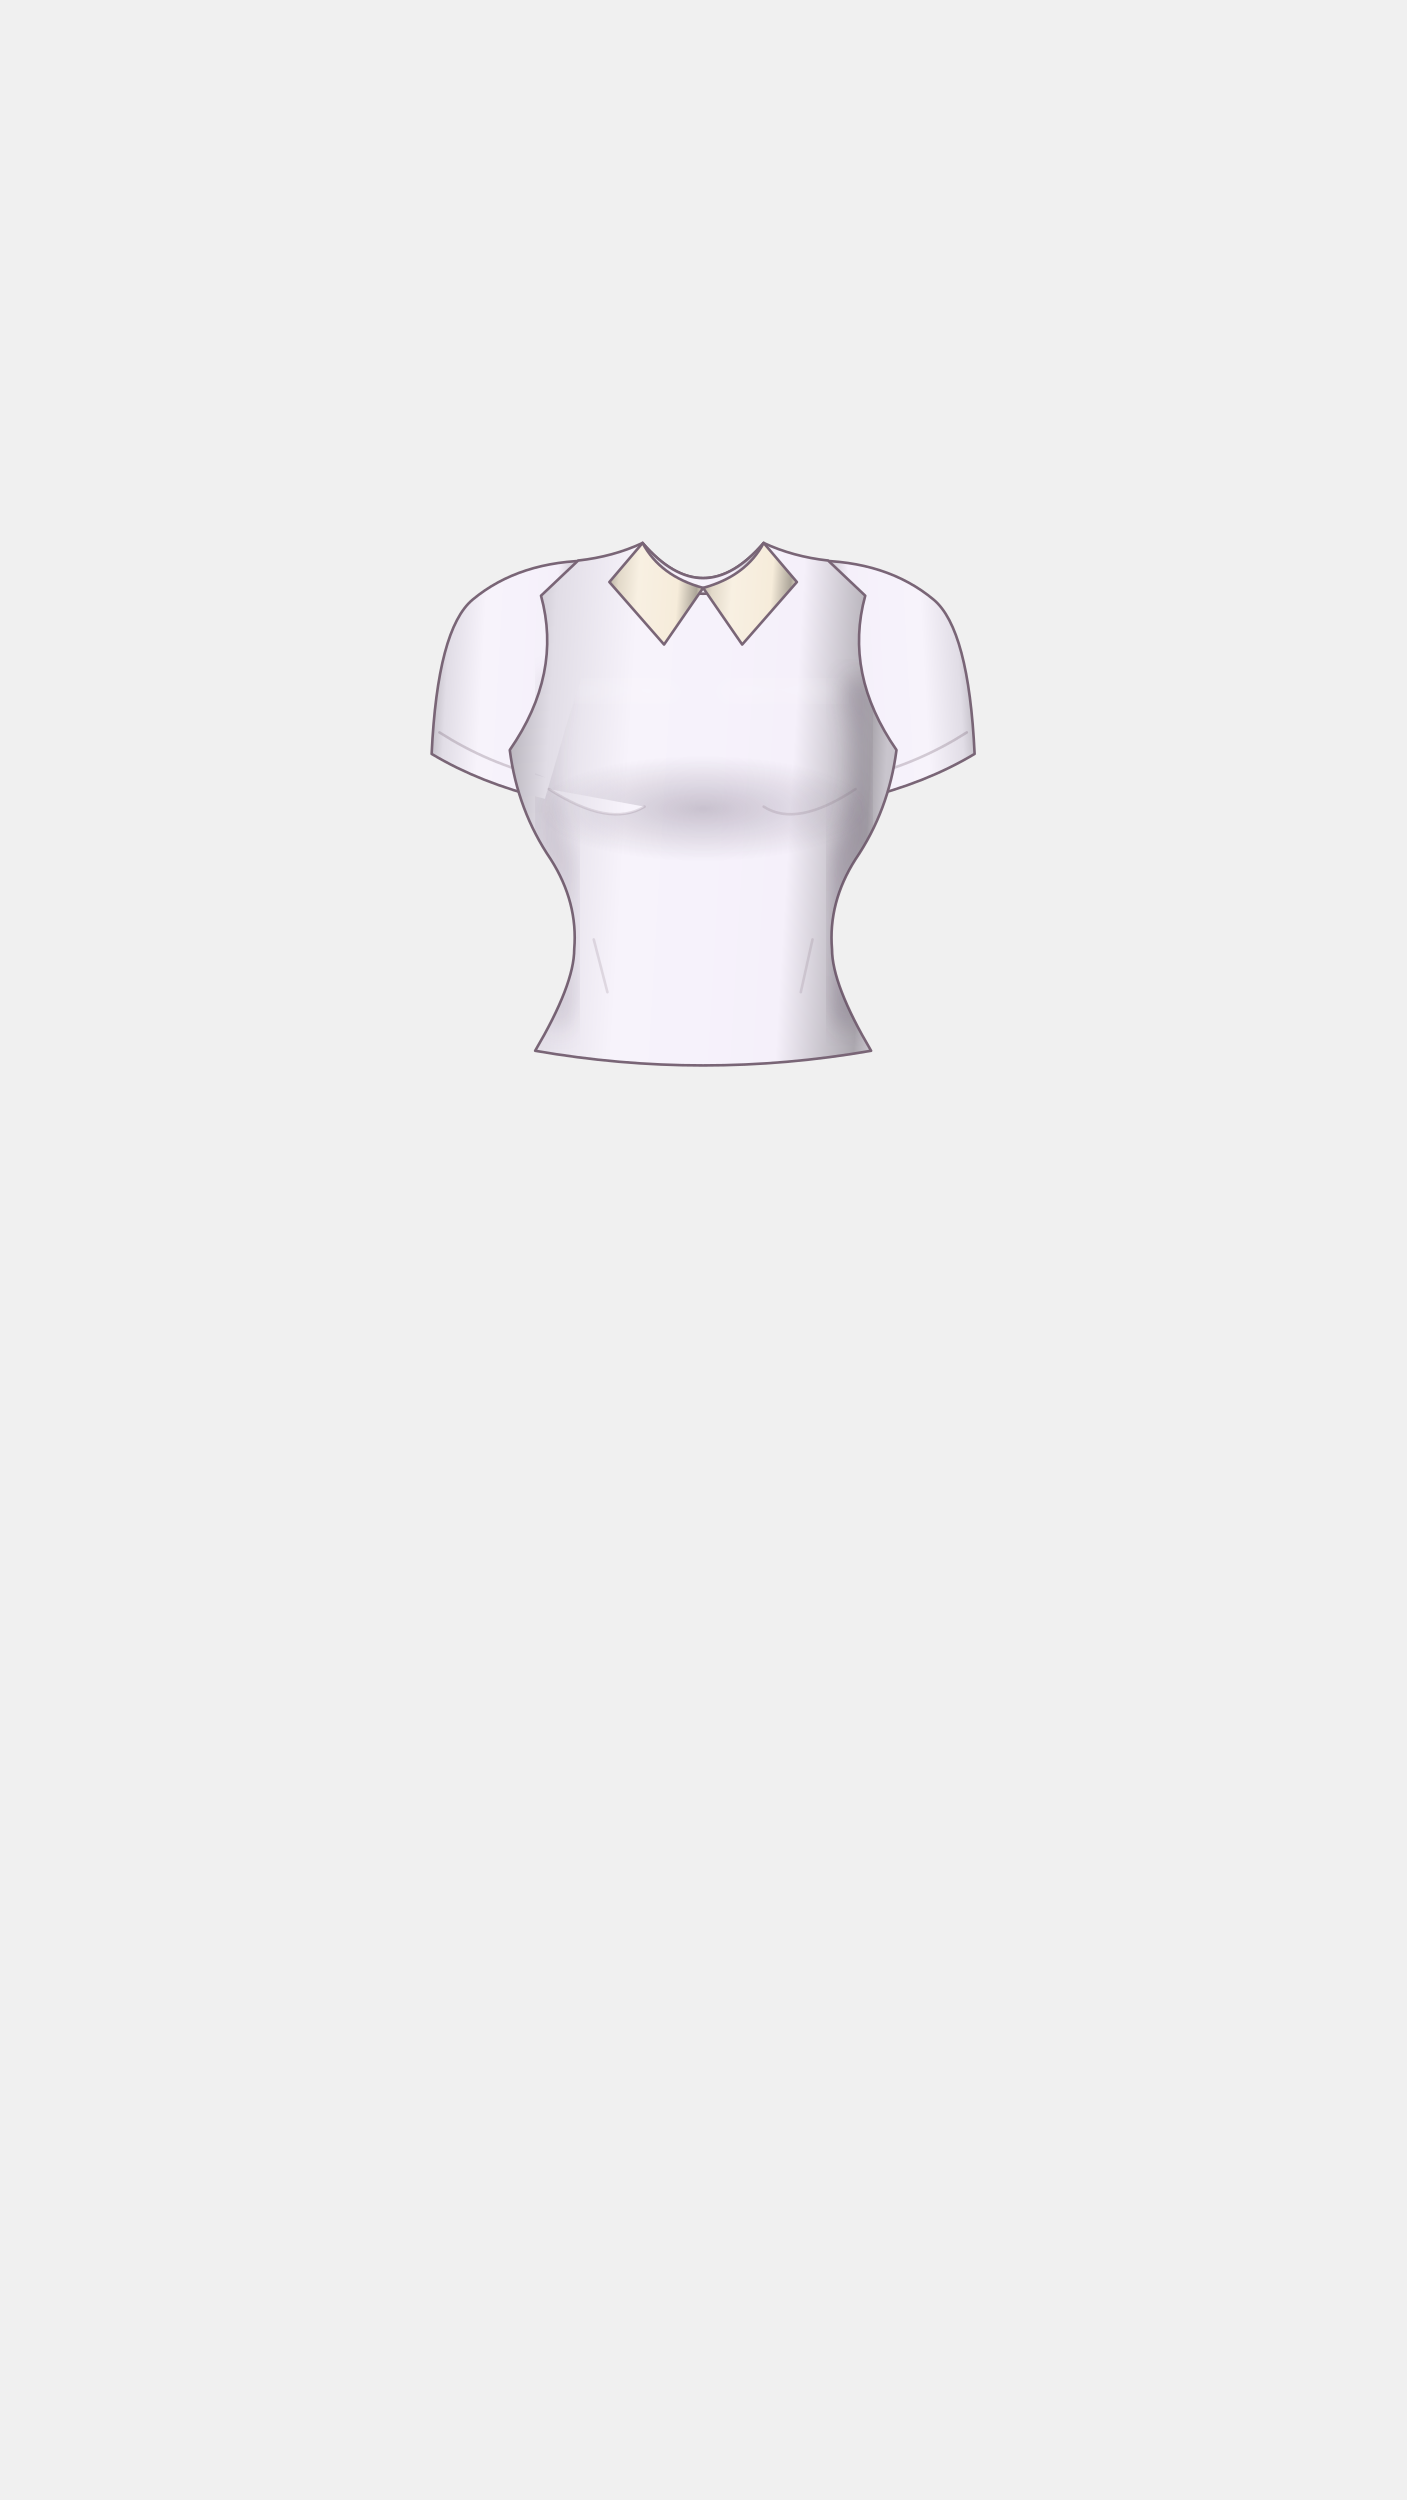
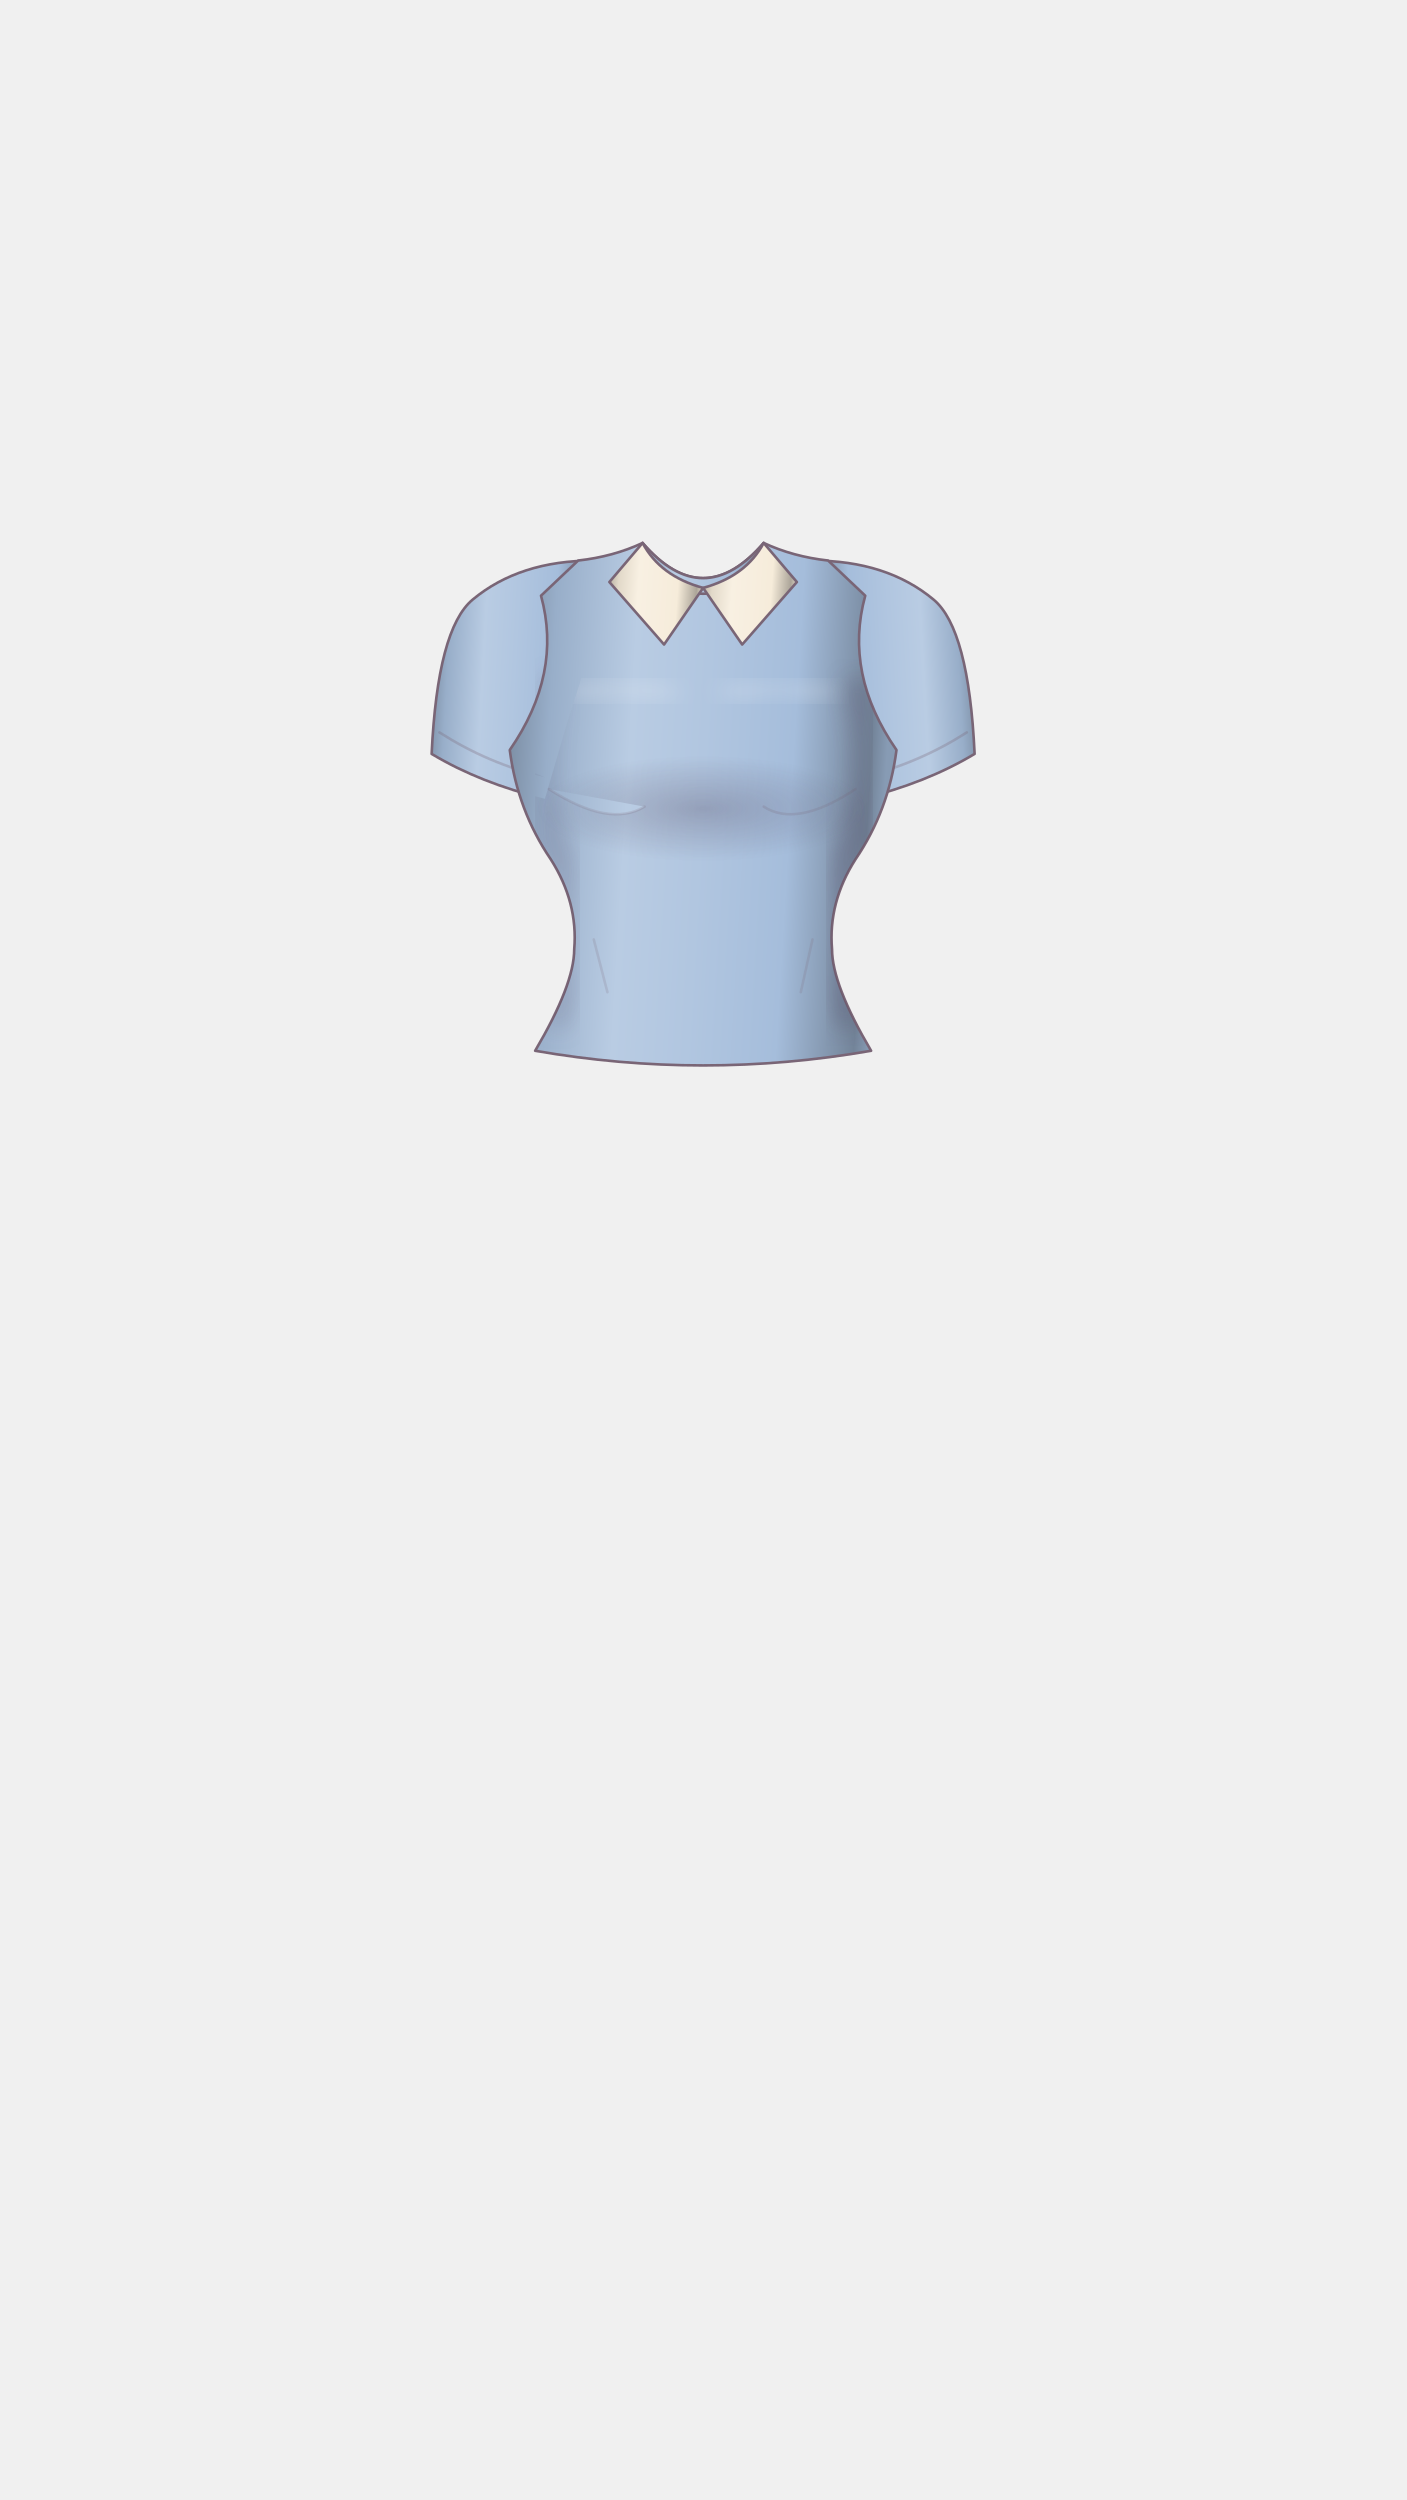
<svg xmlns="http://www.w3.org/2000/svg" width="720" height="1280" viewBox="0 0 720 1280" fill="none">
  <defs>
-     <linearGradient id="m1e4dls7-0" x1="0" y1="0" x2="1" y2=".08">
-       <stop stop-color="#aeaab2" />
-       <stop offset=".13" stop-color="#e1dde6" />
-       <stop offset=".34" stop-color="#f7f3fb" />
-       <stop offset=".53" stop-color="#f6f2fb" />
-       <stop offset=".76" stop-color="#f5f0fa" />
-       <stop offset=".96" stop-color="#aca8af" />
-       <stop offset="1" stop-color="#c9c5cd" />
+     <linearGradient id="m1sv0lxj-0" x1="0" y1="0" x2="1" y2=".08">
+       <stop stop-color="#75869b" />
+       <stop offset=".13" stop-color="#98aec9" />
+       <stop offset=".34" stop-color="#b9cce3" />
+       <stop offset=".53" stop-color="#b1c6e0" />
+       <stop offset=".76" stop-color="#a5bddb" />
+       <stop offset=".96" stop-color="#738499" />
+       <stop offset="1" stop-color="#879bb4" />
    </linearGradient>
-     <linearGradient id="m1e4dls7-1" x1="0" y1="0" x2="1" y2=".08">
+     <linearGradient id="m1sv0lxj-1" x1="0" y1="0" x2="1" y2=".08">
      <stop stop-color="#afa89b" />
      <stop offset=".13" stop-color="#e2d9c9" />
      <stop offset=".34" stop-color="#f8f0e2" />
      <stop offset=".53" stop-color="#f7eedf" />
      <stop offset=".76" stop-color="#f6ecda" />
      <stop offset=".96" stop-color="#aca599" />
      <stop offset="1" stop-color="#cac2b3" />
    </linearGradient>
  </defs>
  <g stroke="#796576" stroke-width="1.35" stroke-linecap="round" stroke-linejoin="round">
    <defs>
      <clipPath id="cloth-clip">
-         <path d="M304 287 Q266 287 242 307 Q224 322 221 386 Q246 401 279 409 L291 368 L306 321Z" fill="url(#m1e4dls7-0)" />
+         <path d="M304 287 Q266 287 242 307 Q224 322 221 386 Q246 401 279 409 L291 368 L306 321Z" fill="url(#m1sv0lxj-0)" />
        <path d="M225 375 Q250 391 279 398" stroke="#796576" opacity="0.3" />
        <g transform="translate(720 0) scale(-1 1)">
-           <path d="M304 287 Q266 287 242 307 Q224 322 221 386 Q246 401 279 409 L291 368 L306 321Z" fill="url(#m1e4dls7-0)" />
+           <path d="M304 287 Q266 287 242 307 Q224 322 221 386 Q246 401 279 409 L291 368 L306 321Z" fill="url(#m1sv0lxj-0)" />
          <path d="M225 375 Q250 391 279 398" stroke="#796576" opacity="0.3" />
        </g>
-         <path d="M329 278 Q360 314 391 278 Q406 285 424 287 L443 305 Q432 345 459 384 Q455 415 438 440 Q424 462 426 486 Q426 504 446 538 Q360 553 274 538 Q294 504 294 486 Q296 462 282 440 Q265 415 261 384 Q288 345 277 305 L296 287 Q314 285 329 278Z" fill="url(#m1e4dls7-0)" />
-         <path d="M329 278 Q360 314 391 278 L395 285 Q360 323 325 285Z" fill="url(#m1e4dls7-0)" />
-         <path d="M329 278 Q338 295 360 301 L340 330 L312 298Z" fill="url(#m1e4dls7-1)" />
-         <path d="M391 278 Q382 295 360 301 L380 330 L408 298Z" fill="url(#m1e4dls7-1)" />
+         <path d="M329 278 Q360 314 391 278 Q406 285 424 287 L443 305 Q432 345 459 384 Q455 415 438 440 Q424 462 426 486 Q426 504 446 538 Q360 553 274 538 Q294 504 294 486 Q296 462 282 440 Q265 415 261 384 Q288 345 277 305 L296 287 Q314 285 329 278Z" fill="url(#m1sv0lxj-0)" />
+         <path d="M329 278 Q360 314 391 278 L395 285 Q360 323 325 285Z" fill="url(#m1sv0lxj-0)" />
+         <path d="M329 278 Q338 295 360 301 L340 330 L312 298Z" fill="url(#m1sv0lxj-1)" />
+         <path d="M391 278 Q382 295 360 301 L380 330 L408 298Z" fill="url(#m1sv0lxj-1)" />
        <path d="M281 404 Q312 424 330 413 M438 404 Q408 424 391 413 M304 481 L311 508 M416 481 L410 508" stroke="#796576" opacity="0.18" />
      </clipPath>
      <linearGradient id="cloth-round">
        <stop stop-color="#302039" stop-opacity=".19" />
        <stop offset=".32" stop-color="#fff" stop-opacity=".22" />
        <stop offset=".6" stop-color="#fff" stop-opacity="0" />
        <stop offset="1" stop-color="#302039" stop-opacity=".18" />
      </linearGradient>
      <radialGradient id="cloth-contact">
        <stop stop-color="#392841" stop-opacity=".24" />
        <stop offset="1" stop-color="#392841" stop-opacity="0" />
      </radialGradient>
      <filter id="cloth-soft">
        <feGaussianBlur stdDeviation="6" />
      </filter>
    </defs>
-     <path d="M304 287 Q266 287 242 307 Q224 322 221 386 Q246 401 279 409 L291 368 L306 321Z" fill="url(#m1e4dls7-0)" />
+     <path d="M304 287 Q266 287 242 307 Q224 322 221 386 Q246 401 279 409 L291 368 L306 321Z" fill="url(#m1sv0lxj-0)" />
    <path d="M225 375 Q250 391 279 398" stroke="#796576" opacity="0.3" />
    <g transform="translate(720 0) scale(-1 1)">
-       <path d="M304 287 Q266 287 242 307 Q224 322 221 386 Q246 401 279 409 L291 368 L306 321Z" fill="url(#m1e4dls7-0)" />
+       <path d="M304 287 Q266 287 242 307 Q224 322 221 386 Q246 401 279 409 L291 368 L306 321Z" fill="url(#m1sv0lxj-0)" />
      <path d="M225 375 Q250 391 279 398" stroke="#796576" opacity="0.3" />
    </g>
-     <path d="M329 278 Q360 314 391 278 Q406 285 424 287 L443 305 Q432 345 459 384 Q455 415 438 440 Q424 462 426 486 Q426 504 446 538 Q360 553 274 538 Q294 504 294 486 Q296 462 282 440 Q265 415 261 384 Q288 345 277 305 L296 287 Q314 285 329 278Z" fill="url(#m1e4dls7-0)" />
-     <path d="M329 278 Q360 314 391 278 L395 285 Q360 323 325 285Z" fill="url(#m1e4dls7-0)" />
-     <path d="M329 278 Q338 295 360 301 L340 330 L312 298Z" fill="url(#m1e4dls7-1)" />
-     <path d="M391 278 Q382 295 360 301 L380 330 L408 298Z" fill="url(#m1e4dls7-1)" />
+     <path d="M329 278 Q360 314 391 278 Q406 285 424 287 L443 305 Q432 345 459 384 Q455 415 438 440 Q424 462 426 486 Q426 504 446 538 Q360 553 274 538 Q294 504 294 486 Q296 462 282 440 Q265 415 261 384 Q288 345 277 305 L296 287 Q314 285 329 278Z" fill="url(#m1sv0lxj-0)" />
+     <path d="M329 278 Q360 314 391 278 L395 285 Q360 323 325 285Z" fill="url(#m1sv0lxj-0)" />
+     <path d="M329 278 Q338 295 360 301 L340 330 L312 298Z" fill="url(#m1sv0lxj-1)" />
+     <path d="M391 278 Q382 295 360 301 L380 330 L408 298Z" fill="url(#m1sv0lxj-1)" />
    <path d="M281 404 Q312 424 330 413 M438 404 Q408 424 391 413 M304 481 L311 508 M416 481 L410 508" stroke="#796576" opacity="0.18" />
    <g data-material="cloth-volume" clip-path="url(#cloth-clip)">
      <path d="M281 353 Q269 397 286 437 Q304 469 286 520" fill="none" stroke="#392841" stroke-width="14" opacity=".15" filter="url(#cloth-soft)" />
      <path d="M440 354 Q452 397 434 437 Q417 474 433 519" fill="none" stroke="#392841" stroke-width="16" opacity=".22" filter="url(#cloth-soft)" />
      <path d="M297 357 Q315 340 341 359 M376 356 Q400 340 422 358" fill="none" stroke="#fff" stroke-width="14" opacity=".2" filter="url(#cloth-soft)" />
      <ellipse cx="360" cy="414" rx="85" ry="27" fill="url(#cloth-contact)" stroke="none" />
    </g>
  </g>
</svg>
